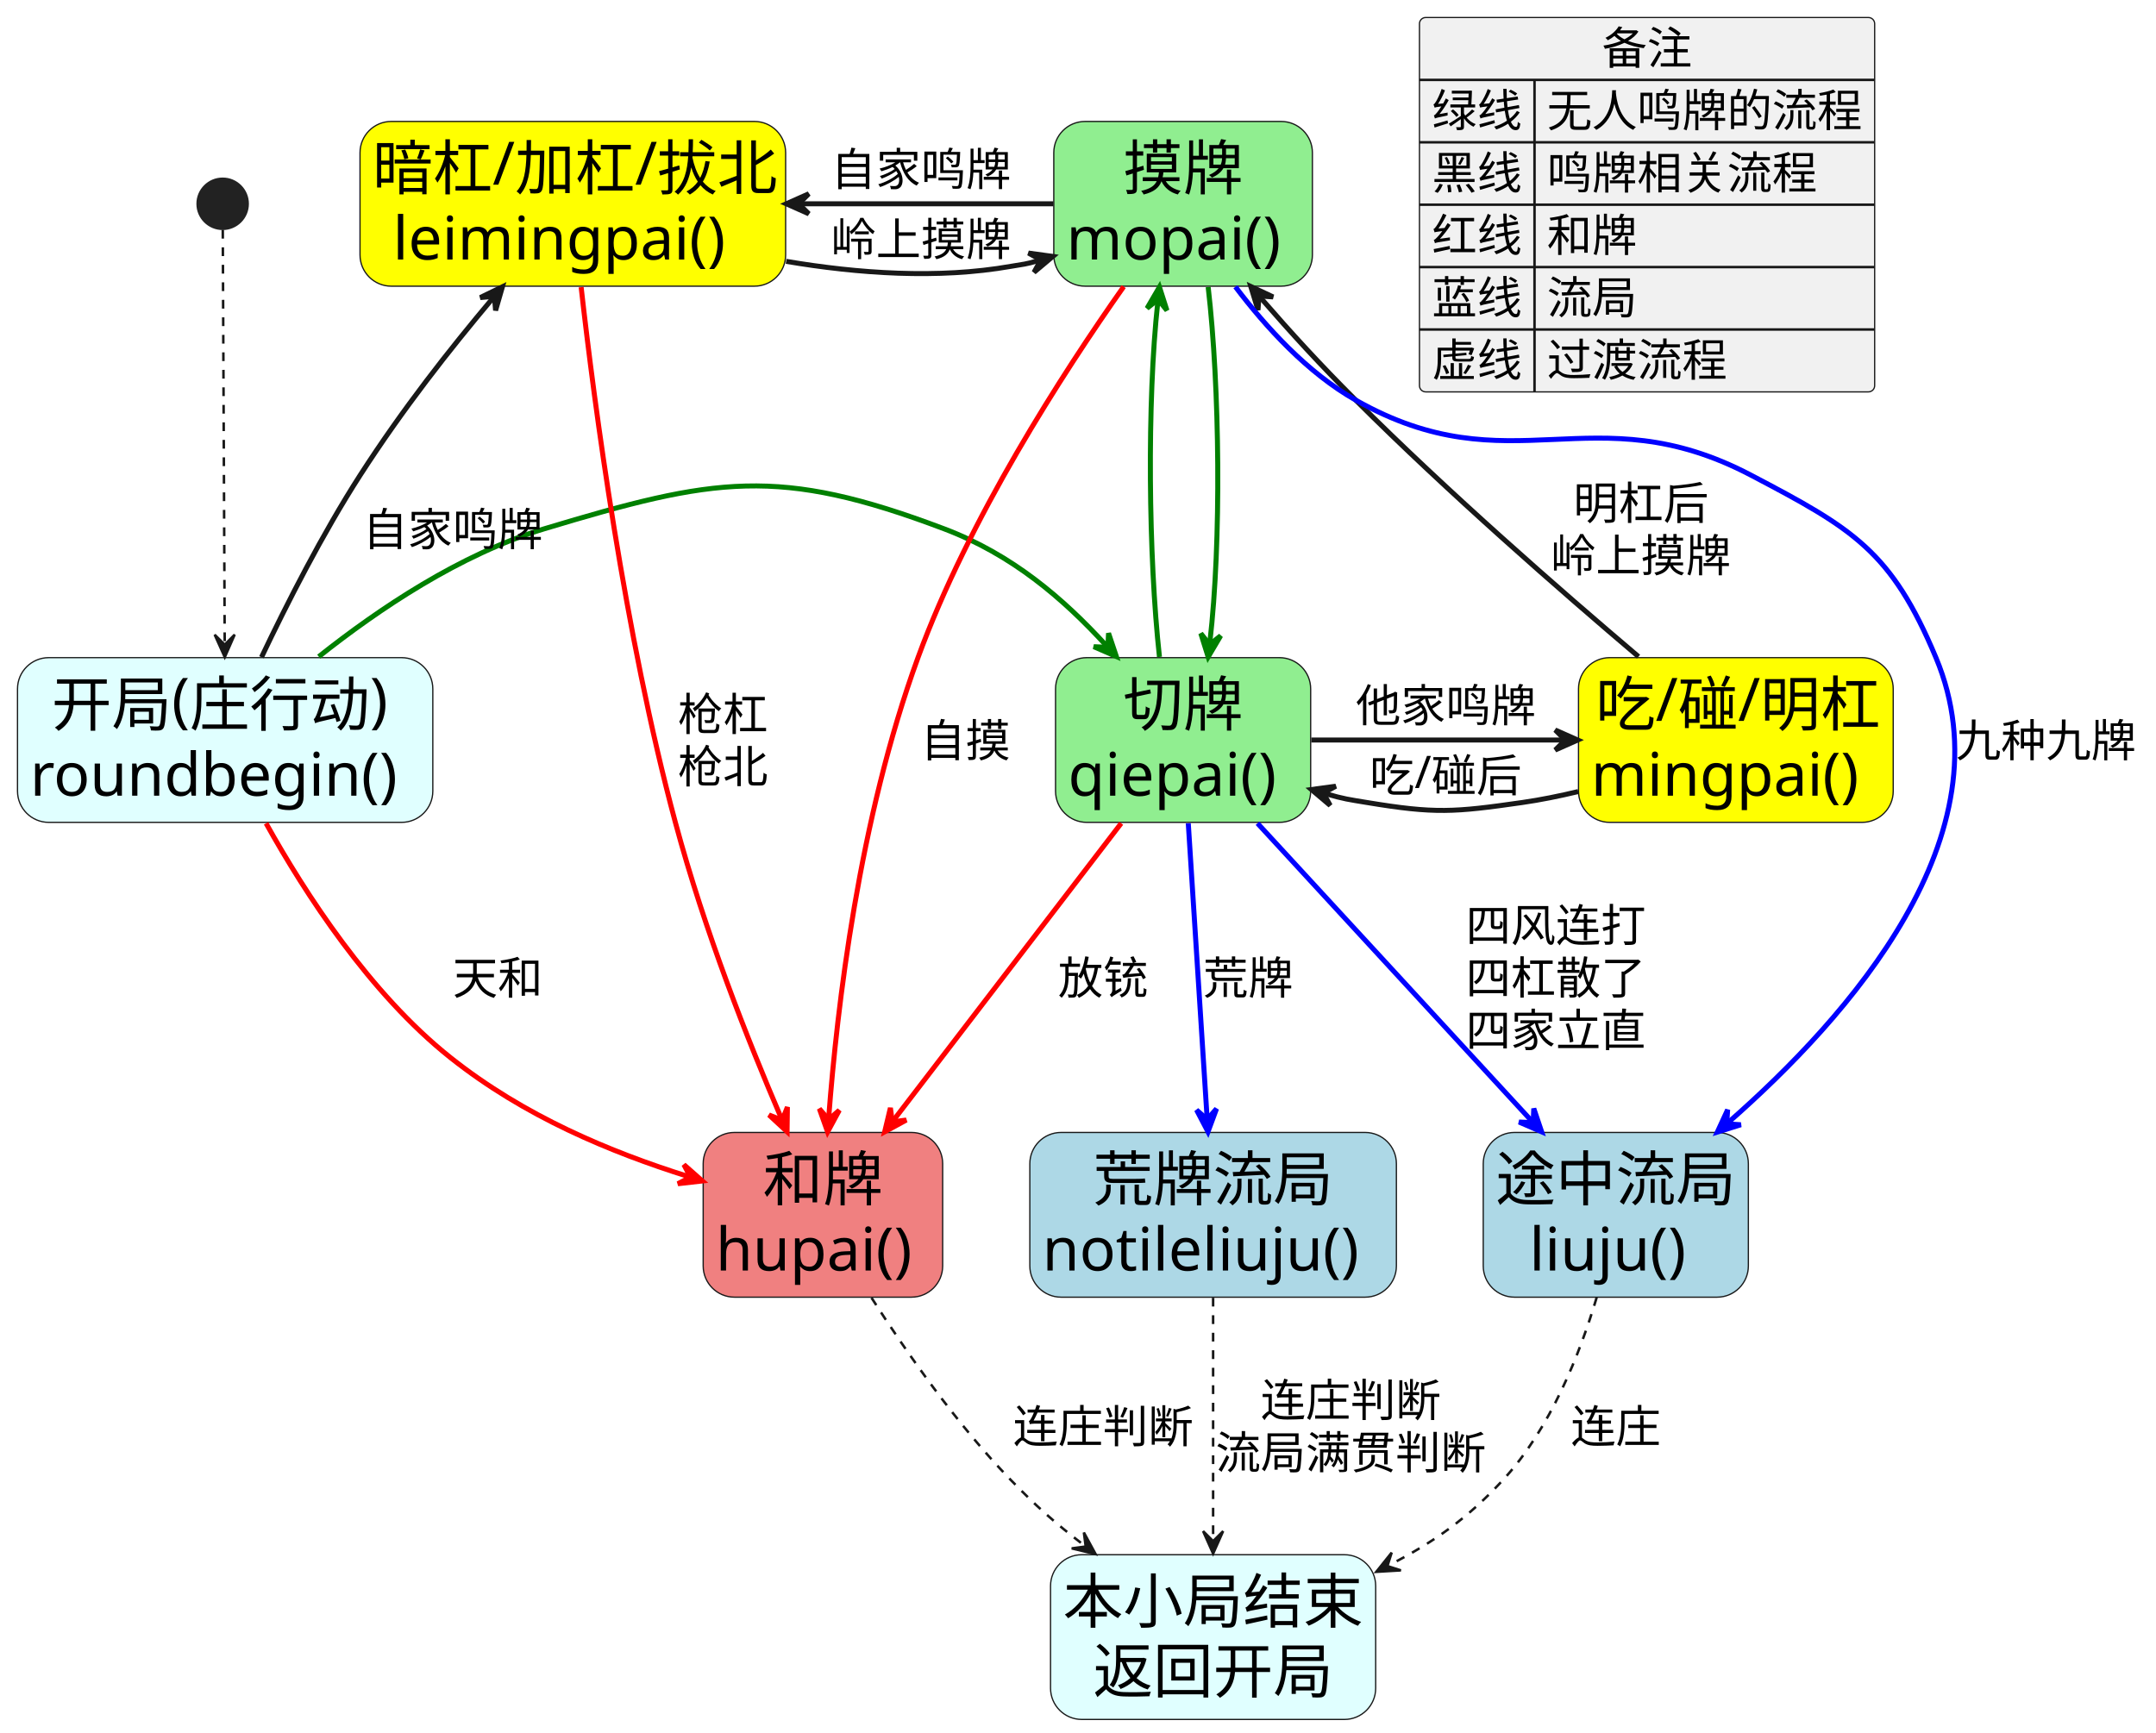
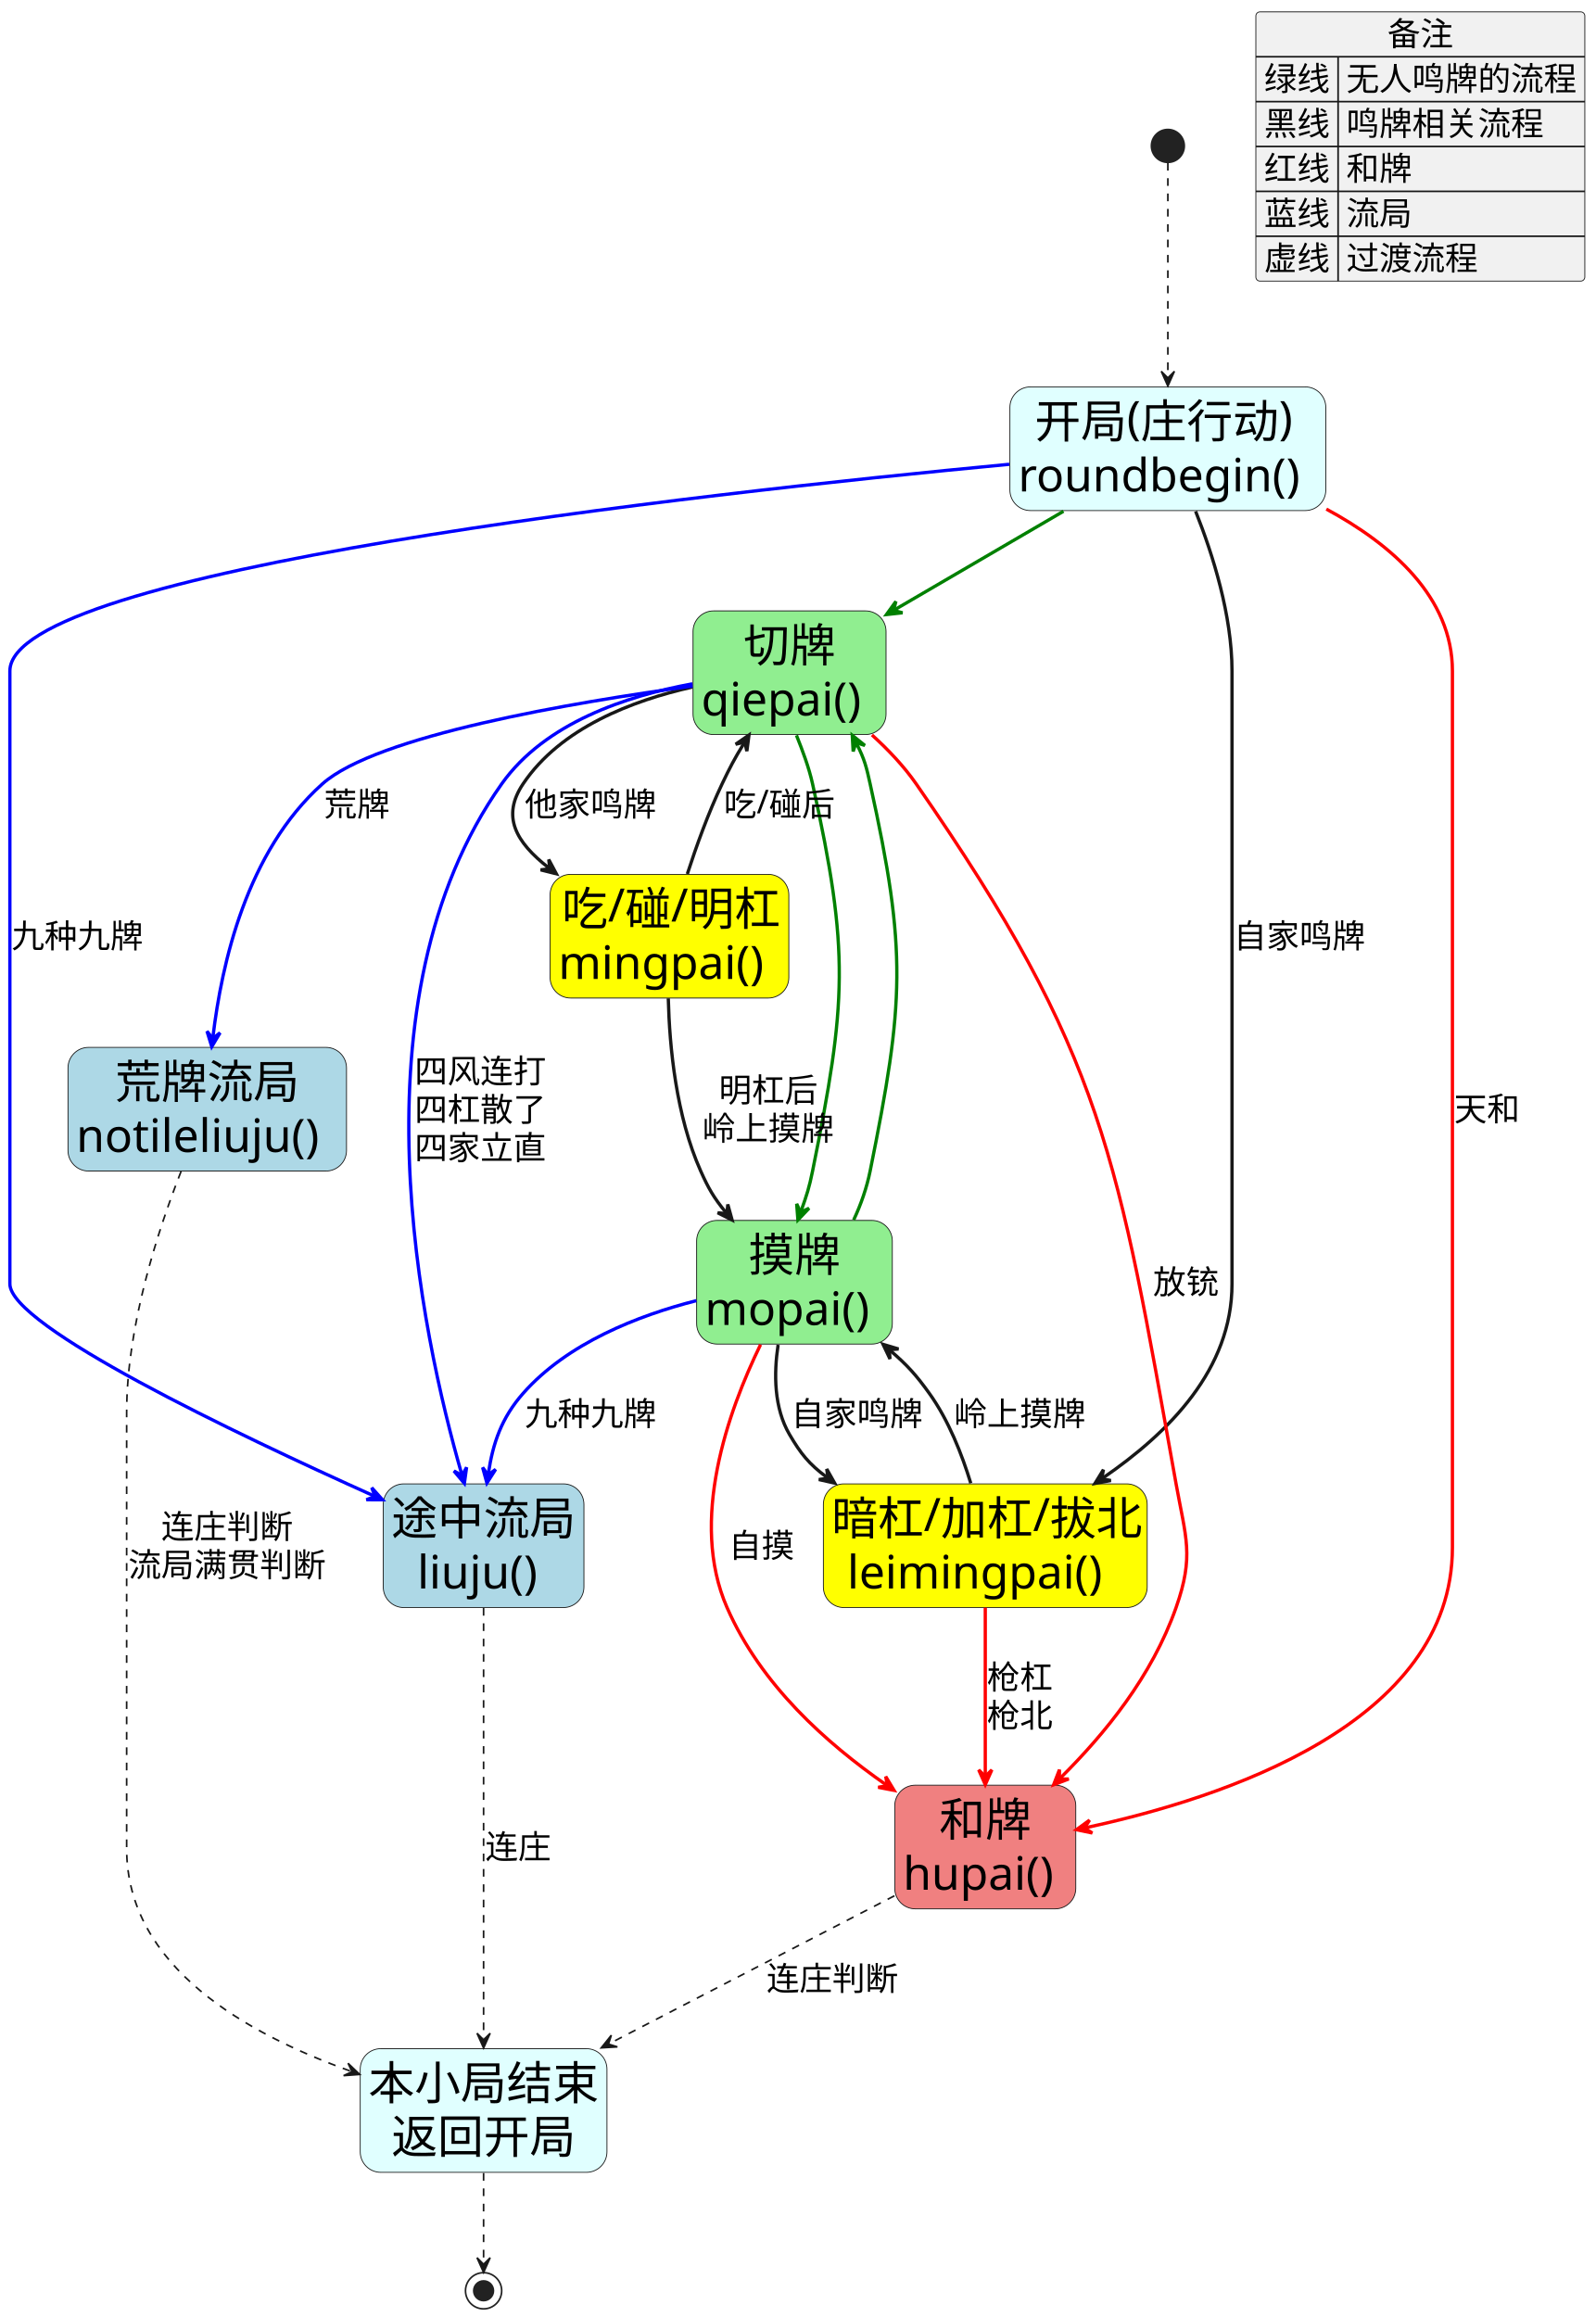
- <svg xmlns="http://www.w3.org/2000/svg" contentStyleType="text/css" data-diagram-type="STATE" height="1386px" preserveAspectRatio="none" style="width:1724px;height:1386px;background:#FFFFFF;" version="1.1" viewBox="0 0 1724 1386" width="1724px" zoomAndPan="magnify">
+ <svg xmlns="http://www.w3.org/2000/svg" contentStyleType="text/css" data-diagram-type="STATE" height="2113.5px" preserveAspectRatio="none" style="width:1455px;height:2113px;background:#FFFFFF;" version="1.1" viewBox="0 0 1455 2113" width="1455px" zoomAndPan="magnify">
  <defs />
  <g>
-     <rect fill="#E0FFFF" height="131.75" rx="25" ry="25" style="stroke:#181818;stroke-width:1;" width="332.094" x="14" y="526" />
-     <text fill="#000000" font-family="微软雅黑" font-size="48" lengthAdjust="spacing" textLength="277.452" x="41.321" y="580.555">开局(庄行动)</text>
-     <text fill="#000000" font-family="微软雅黑" font-size="48" lengthAdjust="spacing" textLength="312.094" x="24" y="636.43">roundbegin()</text>
-     <rect fill="#90EE90" height="131.75" rx="25" ry="25" style="stroke:#181818;stroke-width:1;" width="204.008" x="844.04" y="526" />
-     <text fill="#000000" font-family="微软雅黑" font-size="48" lengthAdjust="spacing" textLength="96" x="898.044" y="580.555">切牌</text>
-     <text fill="#000000" font-family="微软雅黑" font-size="48" lengthAdjust="spacing" textLength="184.008" x="854.04" y="636.43">qiepai()</text>
-     <rect fill="#90EE90" height="131.75" rx="25" ry="25" style="stroke:#181818;stroke-width:1;" width="206.797" x="842.64" y="97.14" />
-     <text fill="#000000" font-family="微软雅黑" font-size="48" lengthAdjust="spacing" textLength="96" x="898.039" y="151.695">摸牌</text>
-     <text fill="#000000" font-family="微软雅黑" font-size="48" lengthAdjust="spacing" textLength="186.797" x="852.64" y="207.57">mopai()</text>
-     <rect fill="#FFFF00" height="131.75" rx="25" ry="25" style="stroke:#181818;stroke-width:1;" width="251.656" x="1262.22" y="526" />
-     <text fill="#000000" font-family="微软雅黑" font-size="48" lengthAdjust="spacing" textLength="224.343" x="1275.877" y="580.555">吃/碰/明杠</text>
-     <text fill="#000000" font-family="微软雅黑" font-size="48" lengthAdjust="spacing" textLength="231.656" x="1272.22" y="636.43">mingpai()</text>
-     <rect fill="#FFFF00" height="131.75" rx="25" ry="25" style="stroke:#181818;stroke-width:1;" width="340.343" x="287.88" y="97.14" />
-     <text fill="#000000" font-family="微软雅黑" font-size="48" lengthAdjust="spacing" textLength="320.343" x="297.88" y="151.695">暗杠/加杠/拔北</text>
-     <text fill="#000000" font-family="微软雅黑" font-size="48" lengthAdjust="spacing" textLength="287.859" x="314.122" y="207.57">leimingpai()</text>
-     <rect fill="#F08080" height="131.75" rx="25" ry="25" style="stroke:#181818;stroke-width:1;" width="191.516" x="562.28" y="905.76" />
-     <text fill="#000000" font-family="微软雅黑" font-size="48" lengthAdjust="spacing" textLength="96" x="610.038" y="960.315">和牌</text>
-     <text fill="#000000" font-family="微软雅黑" font-size="48" lengthAdjust="spacing" textLength="171.516" x="572.28" y="1016.19">hupai()</text>
-     <rect fill="#ADD8E6" height="131.75" rx="25" ry="25" style="stroke:#181818;stroke-width:1;" width="293.117" x="823.48" y="905.76" />
-     <text fill="#000000" font-family="微软雅黑" font-size="48" lengthAdjust="spacing" textLength="191.999" x="874.039" y="960.315">荒牌流局</text>
-     <text fill="#000000" font-family="微软雅黑" font-size="48" lengthAdjust="spacing" textLength="273.117" x="833.48" y="1016.19">notileliuju()</text>
-     <rect fill="#ADD8E6" height="131.75" rx="25" ry="25" style="stroke:#181818;stroke-width:1;" width="211.999" x="1186.04" y="905.76" />
-     <text fill="#000000" font-family="微软雅黑" font-size="48" lengthAdjust="spacing" textLength="191.999" x="1196.04" y="960.315">途中流局</text>
-     <text fill="#000000" font-family="微软雅黑" font-size="48" lengthAdjust="spacing" textLength="138.305" x="1222.887" y="1016.19">liuju()</text>
-     <rect fill="#E0FFFF" height="131.75" rx="25" ry="25" style="stroke:#181818;stroke-width:1;" width="259.999" x="840.04" y="1243.5" />
-     <text fill="#000000" font-family="微软雅黑" font-size="48" lengthAdjust="spacing" textLength="239.999" x="850.04" y="1298.055">本小局结束</text>
-     <text fill="#000000" font-family="微软雅黑" font-size="48" lengthAdjust="spacing" textLength="191.999" x="874.04" y="1353.93">返回开局</text>
-     <g class="entity" data-entity="备注" data-source-line="53" data-uid="ent0011" id="entity_备注">
-       <rect fill="#F1F1F1" height="299.438" rx="5" ry="5" style="stroke:#181818;stroke-width:1;" width="363.998" x="1135.04" y="14" />
-       <text fill="#000000" font-family="微软雅黑" font-size="36" lengthAdjust="spacing" textLength="72" x="1281.039" y="51.416">备注</text>
-       <line style="stroke:#181818;stroke-width:2;" x1="1227.04" x2="1227.04" y1="63.906" y2="313.438" />
-       <line style="stroke:#181818;stroke-width:2;" x1="1135.04" x2="1499.038" y1="63.906" y2="63.906" />
-       <text fill="#000000" font-family="微软雅黑" font-size="36" lengthAdjust="spacing" textLength="72" x="1145.04" y="101.322">绿线</text>
-       <text fill="#000000" font-family="微软雅黑" font-size="36" lengthAdjust="spacing" textLength="251.999" x="1237.04" y="101.322">无人鸣牌的流程</text>
-       <line style="stroke:#181818;stroke-width:2;" x1="1135.04" x2="1499.038" y1="113.812" y2="113.812" />
-       <text fill="#000000" font-family="微软雅黑" font-size="36" lengthAdjust="spacing" textLength="72" x="1145.04" y="151.228">黑线</text>
-       <text fill="#000000" font-family="微软雅黑" font-size="36" lengthAdjust="spacing" textLength="215.999" x="1237.04" y="151.228">鸣牌相关流程</text>
-       <line style="stroke:#181818;stroke-width:2;" x1="1135.04" x2="1499.038" y1="163.719" y2="163.719" />
-       <text fill="#000000" font-family="微软雅黑" font-size="36" lengthAdjust="spacing" textLength="72" x="1145.04" y="201.135">红线</text>
-       <text fill="#000000" font-family="微软雅黑" font-size="36" lengthAdjust="spacing" textLength="72" x="1237.04" y="201.135">和牌</text>
-       <line style="stroke:#181818;stroke-width:2;" x1="1135.04" x2="1499.038" y1="213.625" y2="213.625" />
-       <text fill="#000000" font-family="微软雅黑" font-size="36" lengthAdjust="spacing" textLength="72" x="1145.04" y="251.041">蓝线</text>
-       <text fill="#000000" font-family="微软雅黑" font-size="36" lengthAdjust="spacing" textLength="72" x="1237.04" y="251.041">流局</text>
-       <line style="stroke:#181818;stroke-width:2;" x1="1135.04" x2="1499.038" y1="263.531" y2="263.531" />
-       <text fill="#000000" font-family="微软雅黑" font-size="36" lengthAdjust="spacing" textLength="72" x="1145.04" y="300.947">虚线</text>
-       <text fill="#000000" font-family="微软雅黑" font-size="36" lengthAdjust="spacing" textLength="143.999" x="1237.04" y="300.947">过渡流程</text>
+     <rect fill="#E0FFFF" height="112.781" rx="18.75" ry="18.75" style="stroke:#181818;stroke-width:0.75;" width="288.082" x="920.955" y="352.825" />
+     <text fill="#000000" font-family="微软雅黑" font-size="42" lengthAdjust="spacing" textLength="242.772" x="943.61" y="399.31">开局(庄行动)</text>
+     <text fill="#000000" font-family="微软雅黑" font-size="42" lengthAdjust="spacing" textLength="273.082" x="928.455" y="448.201">roundbegin()</text>
+     <rect fill="#90EE90" height="112.781" rx="18.75" ry="18.75" style="stroke:#181818;stroke-width:0.75;" width="176.007" x="631.995" y="557.11" />
+     <text fill="#000000" font-family="微软雅黑" font-size="42" lengthAdjust="spacing" textLength="84" x="677.998" y="603.596">切牌</text>
+     <text fill="#000000" font-family="微软雅黑" font-size="42" lengthAdjust="spacing" textLength="161.007" x="639.495" y="652.486">qiepai()</text>
+     <rect fill="#90EE90" height="112.781" rx="18.75" ry="18.75" style="stroke:#181818;stroke-width:0.75;" width="178.447" x="635.28" y="1112.95" />
+     <text fill="#000000" font-family="微软雅黑" font-size="42" lengthAdjust="spacing" textLength="84" x="682.503" y="1159.436">摸牌</text>
+     <text fill="#000000" font-family="微软雅黑" font-size="42" lengthAdjust="spacing" textLength="163.447" x="642.78" y="1208.326">mopai()</text>
+     <rect fill="#FFFF00" height="112.781" rx="18.75" ry="18.75" style="stroke:#181818;stroke-width:0.75;" width="217.699" x="501.645" y="797.38" />
+     <text fill="#000000" font-family="微软雅黑" font-size="42" lengthAdjust="spacing" textLength="196.302" x="512.344" y="843.865">吃/碰/明杠</text>
+     <text fill="#000000" font-family="微软雅黑" font-size="42" lengthAdjust="spacing" textLength="202.699" x="509.145" y="892.756">mingpai()</text>
+     <rect fill="#FFFF00" height="112.781" rx="18.75" ry="18.75" style="stroke:#181818;stroke-width:0.75;" width="295.302" x="750.855" y="1353.235" />
+     <text fill="#000000" font-family="微软雅黑" font-size="42" lengthAdjust="spacing" textLength="280.302" x="758.355" y="1399.72">暗杠/加杠/拔北</text>
+     <text fill="#000000" font-family="微软雅黑" font-size="42" lengthAdjust="spacing" textLength="251.877" x="772.567" y="1448.611">leimingpai()</text>
+     <rect fill="#F08080" height="112.781" rx="18.75" ry="18.75" style="stroke:#181818;stroke-width:0.75;" width="165.076" x="815.955" y="1628.005" />
+     <text fill="#000000" font-family="微软雅黑" font-size="42" lengthAdjust="spacing" textLength="84" x="856.493" y="1674.491">和牌</text>
+     <text fill="#000000" font-family="微软雅黑" font-size="42" lengthAdjust="spacing" textLength="150.076" x="823.455" y="1723.381">hupai()</text>
+     <rect fill="#ADD8E6" height="112.781" rx="18.75" ry="18.75" style="stroke:#181818;stroke-width:0.75;" width="253.977" x="62.01" y="955.165" />
+     <text fill="#000000" font-family="微软雅黑" font-size="42" lengthAdjust="spacing" textLength="168.001" x="104.998" y="1001.65">荒牌流局</text>
+     <text fill="#000000" font-family="微软雅黑" font-size="42" lengthAdjust="spacing" textLength="238.977" x="69.51" y="1050.541">notileliuju()</text>
+     <rect fill="#ADD8E6" height="112.781" rx="18.75" ry="18.75" style="stroke:#181818;stroke-width:0.75;" width="183.001" x="349.5" y="1353.235" />
+     <text fill="#000000" font-family="微软雅黑" font-size="42" lengthAdjust="spacing" textLength="168.001" x="357" y="1399.72">途中流局</text>
+     <text fill="#000000" font-family="微软雅黑" font-size="42" lengthAdjust="spacing" textLength="121.017" x="380.492" y="1448.611">liuju()</text>
+     <rect fill="#E0FFFF" height="112.781" rx="18.75" ry="18.75" style="stroke:#181818;stroke-width:0.75;" width="225.001" x="328.5" y="1868.29" />
+     <text fill="#000000" font-family="微软雅黑" font-size="42" lengthAdjust="spacing" textLength="210.001" x="336" y="1914.775">本小局结束</text>
+     <text fill="#000000" font-family="微软雅黑" font-size="42" lengthAdjust="spacing" textLength="168.001" x="357" y="1963.666">返回开局</text>
+     <g class="entity" data-entity="备注" data-source-line="55" data-uid="ent0011" id="entity_备注">
+       <rect fill="#F1F1F1" height="245.531" rx="3.75" ry="3.75" style="stroke:#181818;stroke-width:0.75;" width="300" x="1145.25" y="10.825" />
+       <text fill="#000000" font-family="微软雅黑" font-size="30" lengthAdjust="spacing" textLength="60" x="1265.25" y="41.672">备注</text>
+       <line style="stroke:#181818;stroke-width:1.5;" x1="1220.25" x2="1220.25" y1="51.747" y2="256.356" />
+       <line style="stroke:#181818;stroke-width:1.5;" x1="1145.25" x2="1445.25" y1="51.747" y2="51.747" />
+       <text fill="#000000" font-family="微软雅黑" font-size="30" lengthAdjust="spacing" textLength="60" x="1152.75" y="82.594">绿线</text>
+       <text fill="#000000" font-family="微软雅黑" font-size="30" lengthAdjust="spacing" textLength="210" x="1227.75" y="82.594">无人鸣牌的流程</text>
+       <line style="stroke:#181818;stroke-width:1.5;" x1="1145.25" x2="1445.25" y1="92.669" y2="92.669" />
+       <text fill="#000000" font-family="微软雅黑" font-size="30" lengthAdjust="spacing" textLength="60" x="1152.75" y="123.516">黑线</text>
+       <text fill="#000000" font-family="微软雅黑" font-size="30" lengthAdjust="spacing" textLength="180" x="1227.75" y="123.516">鸣牌相关流程</text>
+       <line style="stroke:#181818;stroke-width:1.5;" x1="1145.25" x2="1445.25" y1="133.591" y2="133.591" />
+       <text fill="#000000" font-family="微软雅黑" font-size="30" lengthAdjust="spacing" textLength="60" x="1152.75" y="164.438">红线</text>
+       <text fill="#000000" font-family="微软雅黑" font-size="30" lengthAdjust="spacing" textLength="60" x="1227.75" y="164.438">和牌</text>
+       <line style="stroke:#181818;stroke-width:1.5;" x1="1145.25" x2="1445.25" y1="174.513" y2="174.513" />
+       <text fill="#000000" font-family="微软雅黑" font-size="30" lengthAdjust="spacing" textLength="60" x="1152.75" y="205.359">蓝线</text>
+       <text fill="#000000" font-family="微软雅黑" font-size="30" lengthAdjust="spacing" textLength="60" x="1227.75" y="205.359">流局</text>
+       <line style="stroke:#181818;stroke-width:1.5;" x1="1145.25" x2="1445.25" y1="215.435" y2="215.435" />
+       <text fill="#000000" font-family="微软雅黑" font-size="30" lengthAdjust="spacing" textLength="60" x="1152.75" y="246.281">虚线</text>
+       <text fill="#000000" font-family="微软雅黑" font-size="30" lengthAdjust="spacing" textLength="120" x="1227.75" y="246.281">过渡流程</text>
    </g>
-     <ellipse cx="178.04" cy="163" fill="#222222" rx="20" ry="20" style="stroke:#222222;stroke-width:2;" />
+     <ellipse cx="1065" cy="133.075" fill="#222222" rx="15" ry="15" style="stroke:#222222;stroke-width:1.5;" />
+     <ellipse cx="441" cy="2089.075" fill="none" rx="16.5" ry="16.5" style="stroke:#222222;stroke-width:1.5;" />
+     <ellipse cx="441" cy="2089.075" fill="#222222" rx="9" ry="9" style="stroke:#222222;stroke-width:1.5;" />
    <g class="link" data-entity-1="*start*" data-entity-2="S1" data-source-line="20" data-uid="lnk3" id="link_*start*_S1">
-       <path d="M178.14,183.82 C178.42,242.92 179.224,414.84 179.684,513.62" fill="none" id="*start*-to-S1" style="stroke:#181818;stroke-width:2;stroke-dasharray:7.0,7.0;" />
-       <polygon fill="#181818" points="179.74,525.62,187.656,507.583,179.693,515.62,171.656,507.657,179.74,525.62" style="stroke:#181818;stroke-width:2;" />
+       <path d="M1065,148.495 C1065,185.455 1065,278.635 1065,343.12" fill="none" id="*start*-to-S1" style="stroke:#181818;stroke-width:1.5;stroke-dasharray:7.0,7.0;" />
+       <polygon fill="#181818" points="1065,352.12,1071,338.62,1065,344.62,1059,338.62,1065,352.12" style="stroke:#181818;stroke-width:1.5;" />
    </g>
    <g class="link" data-entity-1="S1" data-entity-2="S2" data-source-line="23" data-uid="lnk4" id="link_S1_S2">
-       <path d="M254.88,525.2 C302.74,487.16 368.18,443.14 435.04,423 C571.22,382 622.04,372.64 755.04,423 C809.28,443.54 849.912,478.433 884.572,516.253" fill="none" id="S1-to-S2" style="stroke:#008000;stroke-width:4;" />
-       <polygon fill="#008000" points="892.68,525.1,886.416,506.425,885.924,517.728,874.621,517.235,892.68,525.1" style="stroke:#008000;stroke-width:4;" />
+       <path d="M969.81,466.255 C919.35,495.685 865.534,527.09 816.139,555.905" fill="none" id="S1-to-S2" style="stroke:#008000;stroke-width:3;" />
+       <polygon fill="#008000" points="808.365,560.44,823.049,558.82,814.843,556.661,817.003,548.455,808.365,560.44" style="stroke:#008000;stroke-width:3;" />
    </g>
-     <g class="link" data-entity-1="S3" data-entity-2="S2" data-source-line="24" data-uid="lnk6" id="link_S3_S2">
-       <path d="M925.815,241.469 C917.055,321.549 918.36,445.4 927.14,525.44" fill="none" id="S3-backto-S2" style="stroke:#008000;stroke-width:4;" />
-       <polygon fill="#008000" points="927.12,229.54,917.21,246.563,926.033,239.481,933.115,248.303,927.12,229.54" style="stroke:#008000;stroke-width:4;" />
+     <g class="link" data-entity-1="S2" data-entity-2="S3" data-source-line="24" data-uid="lnk5" id="link_S2_S3">
+       <path d="M726.3,670.54 C731.91,684.595 737.7,699.94 741,714.88 C774.915,868.09 772.02,914.125 741,1067.95 C737.985,1082.89 735.687,1089.889 730.647,1104.079" fill="none" id="S2-to-S3" style="stroke:#008000;stroke-width:3;" />
+       <polygon fill="#008000" points="727.635,1112.56,737.807,1101.847,730.145,1105.493,726.499,1097.831,727.635,1112.56" style="stroke:#008000;stroke-width:3;" />
    </g>
-     <g class="link" data-entity-1="S3" data-entity-2="S2" data-source-line="25" data-uid="lnk7" id="link_S3_S2">
-       <path d="M966.08,229.54 C975.38,309.62 976.742,433.48 967.462,513.52" fill="none" id="S3-to-S2" style="stroke:#008000;stroke-width:4;" />
-       <polygon fill="#008000" points="966.08,525.44,976.1,508.481,967.232,515.506,960.206,506.638,966.08,525.44" style="stroke:#008000;stroke-width:4;" />
+     <g class="link" data-entity-1="S3" data-entity-2="S2" data-source-line="25" data-uid="lnk6" id="link_S3_S2">
+       <path d="M778.47,1112.56 C785.175,1098.37 790.485,1082.89 793.5,1067.95 C824.52,914.125 827.415,868.09 793.5,714.88 C790.2,699.94 788.52,692.602 781.305,678.547" fill="none" id="S3-to-S2" style="stroke:#008000;stroke-width:3;" />
+       <polygon fill="#008000" points="777.195,670.54,778.022,685.29,780.62,677.212,788.698,679.81,777.195,670.54" style="stroke:#008000;stroke-width:3;" />
    </g>
-     <g class="link" data-entity-1="S5" data-entity-2="S1" data-source-line="28" data-uid="lnk9" id="link_S5_S1">
-       <path d="M394.034,238.542 C359.134,280.022 322.32,326.8 288.04,380 C257.88,426.86 229.28,483.16 209.1,525.66" fill="none" id="S5-backto-S1" style="stroke:#181818;stroke-width:4;" />
-       <polygon fill="#181818" points="401.76,229.36,384.05,237.983,395.322,237.012,396.293,248.284,401.76,229.36" style="stroke:#181818;stroke-width:4;" />
-       <text fill="#000000" font-family="微软雅黑" font-size="36" lengthAdjust="spacing" textLength="143.999" x="290.04" y="436.416">自家鸣牌</text>
+     <g class="link" data-entity-1="S1" data-entity-2="S5" data-source-line="28" data-uid="lnk7" id="link_S1_S5">
+       <path d="M1090.32,466.285 C1106.13,506.02 1123.5,561.235 1123.5,611.995 C1123.5,611.995 1123.5,611.995 1123.5,1170.835 C1123.5,1248.895 1066.013,1306.469 1005.923,1347.749" fill="none" id="S1-to-S5" style="stroke:#181818;stroke-width:3;" />
+       <polygon fill="#181818" points="998.505,1352.845,1013.03,1350.147,1004.687,1348.599,1006.235,1340.256,998.505,1352.845" style="stroke:#181818;stroke-width:3;" />
+       <text fill="#000000" font-family="微软雅黑" font-size="30" lengthAdjust="spacing" textLength="120" x="1125" y="864.377">自家鸣牌</text>
    </g>
-     <g class="link" data-entity-1="S2" data-entity-2="S4" data-source-line="30" data-uid="lnk10" id="link_S2_S4">
-       <path d="M1048.56,591.88 C1112.06,591.88 1182.1,591.88 1249.6,591.88" fill="none" id="S2-to-S4" style="stroke:#181818;stroke-width:4;" />
-       <polygon fill="#181818" points="1261.6,591.88,1243.6,583.88,1251.6,591.88,1243.6,599.88,1261.6,591.88" style="stroke:#181818;stroke-width:4;" />
-       <text fill="#000000" font-family="微软雅黑" font-size="36" lengthAdjust="spacing" textLength="143.999" x="1084.14" y="577.296">他家鸣牌</text>
+     <g class="link" data-entity-1="S2" data-entity-2="S4" data-source-line="30" data-uid="lnk8" id="link_S2_S4">
+       <path d="M631.425,626.56 C576.975,638.755 511.275,663.73 477,714.88 C457.185,744.445 470.169,767.756 500.259,791.321" fill="none" id="S2-to-S4" style="stroke:#181818;stroke-width:3;" />
+       <polygon fill="#181818" points="507.345,796.87,500.416,783.823,501.44,792.246,493.017,793.27,507.345,796.87" style="stroke:#181818;stroke-width:3;" />
+       <text fill="#000000" font-family="微软雅黑" font-size="30" lengthAdjust="spacing" textLength="120" x="478.5" y="744.227">他家鸣牌</text>
    </g>
-     <g class="link" data-entity-1="S2" data-entity-2="S4" data-source-line="31" data-uid="lnk12" id="link_S2_S4">
-       <path d="M1060.14,634.841 C1074.88,639.141 1078.5,639.46 1093.14,641.88 C1147.5,650.88 1162.58,649.7 1217.14,641.88 C1231.82,639.78 1247.02,636.7 1262,633.1" fill="none" id="S2-backto-S4" style="stroke:#181818;stroke-width:4;" />
-       <polygon fill="#181818" points="1048.62,631.48,1063.659,644.201,1058.22,634.28,1068.14,628.841,1048.62,631.48" style="stroke:#181818;stroke-width:4;" />
-       <text fill="#000000" font-family="微软雅黑" font-size="36" lengthAdjust="spacing" textLength="120.128" x="1095.14" y="633.296">吃/碰后</text>
+     <g class="link" data-entity-1="S4" data-entity-2="S2" data-source-line="31" data-uid="lnk9" id="link_S4_S2">
+       <path d="M626.79,797.035 C635.07,771.52 646.02,741.13 658.5,714.88 C665.58,699.985 669.648,692.2 678.318,678.01" fill="none" id="S4-to-S2" style="stroke:#181818;stroke-width:3;" />
+       <polygon fill="#181818" points="683.01,670.33,670.851,678.722,679.1,676.73,681.091,684.978,683.01,670.33" style="stroke:#181818;stroke-width:3;" />
+       <text fill="#000000" font-family="微软雅黑" font-size="30" lengthAdjust="spacing" textLength="100.107" x="660" y="744.227">吃/碰后</text>
    </g>
-     <g class="link" data-entity-1="S3" data-entity-2="S4" data-source-line="32" data-uid="lnk14" id="link_S3_S4">
-       <path d="M1008.035,238.195 C1032.855,266.735 1055.24,291.24 1084.04,320 C1157.7,393.56 1247.4,471.96 1310.2,525.18" fill="none" id="S3-backto-S4" style="stroke:#181818;stroke-width:4;" />
-       <polygon fill="#181818" points="1000.16,229.14,1005.935,247.972,1006.722,236.686,1018.009,237.472,1000.16,229.14" style="stroke:#181818;stroke-width:4;" />
-       <text fill="#000000" font-family="微软雅黑" font-size="36" lengthAdjust="spacing" textLength="107.999" x="1258.04" y="415.416">明杠后</text>
-       <text fill="#000000" font-family="微软雅黑" font-size="36" lengthAdjust="spacing" textLength="143.999" x="1240.04" y="457.322">岭上摸牌</text>
+     <g class="link" data-entity-1="S4" data-entity-2="S3" data-source-line="32" data-uid="lnk10" id="link_S4_S3">
+       <path d="M609.435,910.465 C610.515,954.835 616.56,1017.79 639,1067.95 C646.08,1083.79 650.783,1092.071 661.928,1105.661" fill="none" id="S4-to-S3" style="stroke:#181818;stroke-width:3;" />
+       <polygon fill="#181818" points="667.635,1112.62,663.714,1098.377,662.879,1106.821,654.435,1105.986,667.635,1112.62" style="stroke:#181818;stroke-width:3;" />
+       <text fill="#000000" font-family="微软雅黑" font-size="30" lengthAdjust="spacing" textLength="90" x="655.5" y="1004.912">明杠后</text>
+       <text fill="#000000" font-family="微软雅黑" font-size="30" lengthAdjust="spacing" textLength="120" x="640.5" y="1039.834">岭上摸牌</text>
    </g>
-     <g class="link" data-entity-1="S5" data-entity-2="S3" data-source-line="34" data-uid="lnk16" id="link_S5_S3">
-       <path d="M640.72,163 C711.92,163 780.28,163 842.32,163" fill="none" id="S5-backto-S3" style="stroke:#181818;stroke-width:4;" />
-       <polygon fill="#181818" points="628.72,163,646.72,171,638.72,163,646.72,155,628.72,163" style="stroke:#181818;stroke-width:4;" />
-       <text fill="#000000" font-family="微软雅黑" font-size="36" lengthAdjust="spacing" textLength="143.999" x="664.44" y="148.416">自家鸣牌</text>
+     <g class="link" data-entity-1="S3" data-entity-2="S5" data-source-line="34" data-uid="lnk11" id="link_S3_S5">
+       <path d="M709.575,1226.395 C705.6,1252.855 705.75,1283.935 720,1308.235 C730.245,1325.695 737.544,1334.964 753.939,1347.159" fill="none" id="S3-to-S5" style="stroke:#181818;stroke-width:3;" />
+       <polygon fill="#181818" points="761.16,1352.53,753.909,1339.659,755.142,1348.054,746.747,1349.287,761.16,1352.53" style="stroke:#181818;stroke-width:3;" />
+       <text fill="#000000" font-family="微软雅黑" font-size="30" lengthAdjust="spacing" textLength="120" x="721.5" y="1300.082">自家鸣牌</text>
    </g>
-     <g class="link" data-entity-1="S5" data-entity-2="S3" data-source-line="35" data-uid="lnk17" id="link_S5_S3">
-       <path d="M628.6,209.02 C685.88,218.72 750.04,223.3 808.44,213 C819.44,211.08 819.21,211.647 830.37,208.427" fill="none" id="S5-to-S3" style="stroke:#181818;stroke-width:4;" />
-       <polygon fill="#181818" points="841.9,205.1,822.388,202.404,832.292,207.872,826.823,217.776,841.9,205.1" style="stroke:#181818;stroke-width:4;" />
-       <text fill="#000000" font-family="微软雅黑" font-size="36" lengthAdjust="spacing" textLength="143.999" x="664.44" y="204.416">岭上摸牌</text>
+     <g class="link" data-entity-1="S5" data-entity-2="S3" data-source-line="35" data-uid="lnk12" id="link_S5_S3">
+       <path d="M885.27,1352.665 C877.2,1326.22 864.99,1295.125 847.5,1270.735 C835.8,1254.415 827.601,1245.14 812.091,1231.835" fill="none" id="S5-to-S3" style="stroke:#181818;stroke-width:3;" />
+       <polygon fill="#181818" points="805.26,1225.975,811.6,1239.319,810.952,1230.858,819.413,1230.211,805.26,1225.975" style="stroke:#181818;stroke-width:3;" />
+       <text fill="#000000" font-family="微软雅黑" font-size="30" lengthAdjust="spacing" textLength="120" x="870" y="1300.082">岭上摸牌</text>
    </g>
-     <g class="link" data-entity-1="S1" data-entity-2="S6" data-source-line="38" data-uid="lnk18" id="link_S1_S6">
-       <path d="M212.76,658.52 C243.98,714.58 295.7,794.56 360.04,845.76 C419.46,893.04 488.015,921.351 550.176,940.951" fill="none" id="S1-to-S6" style="stroke:#FF0000;stroke-width:4;" />
-       <polygon fill="#FF0000" points="561.62,944.56,546.859,931.517,552.083,941.553,542.047,946.777,561.62,944.56" style="stroke:#FF0000;stroke-width:4;" />
-       <text fill="#000000" font-family="微软雅黑" font-size="36" lengthAdjust="spacing" textLength="72" x="362.04" y="795.176">天和</text>
+     <g class="link" data-entity-1="S1" data-entity-2="S6" data-source-line="38" data-uid="lnk13" id="link_S1_S6">
+       <path d="M1209.54,464.275 C1269.135,496.495 1324.5,544.57 1324.5,611.995 C1324.5,611.995 1324.5,611.995 1324.5,1411.12 C1324.5,1572.1 1114.419,1640.048 990.444,1666.703" fill="none" id="S1-to-S6" style="stroke:#FF0000;stroke-width:3;" />
+       <polygon fill="#FF0000" points="981.645,1668.595,996.105,1671.623,988.977,1667.019,993.582,1659.892,981.645,1668.595" style="stroke:#FF0000;stroke-width:3;" />
+       <text fill="#000000" font-family="微软雅黑" font-size="30" lengthAdjust="spacing" textLength="60" x="1326" y="1022.162">天和</text>
    </g>
-     <g class="link" data-entity-1="S2" data-entity-2="S6" data-source-line="39" data-uid="lnk19" id="link_S2_S6">
-       <path d="M896.54,658.48 C843.62,727.52 767.539,826.775 714.699,895.735" fill="none" id="S2-to-S6" style="stroke:#FF0000;stroke-width:4;" />
-       <polygon fill="#FF0000" points="707.4,905.26,724.698,895.838,713.482,897.322,711.998,886.106,707.4,905.26" style="stroke:#FF0000;stroke-width:4;" />
-       <text fill="#000000" font-family="微软雅黑" font-size="36" lengthAdjust="spacing" textLength="72" x="846.04" y="795.176">放铳</text>
+     <g class="link" data-entity-1="S2" data-entity-2="S6" data-source-line="39" data-uid="lnk14" id="link_S2_S6">
+       <path d="M795.165,670.24 C809.94,683.62 824.31,698.77 835.5,714.88 C1008.03,963.52 1018.995,1055.365 1072.5,1353.235 C1081.365,1402.57 1089.12,1418.725 1072.5,1466.005 C1050.33,1529.095 1007.598,1581.051 967.188,1621.281" fill="none" id="S2-to-S6" style="stroke:#FF0000;stroke-width:3;" />
+       <polygon fill="#FF0000" points="960.81,1627.63,974.61,1622.358,966.125,1622.339,966.144,1613.853,960.81,1627.63" style="stroke:#FF0000;stroke-width:3;" />
+       <text fill="#000000" font-family="微软雅黑" font-size="30" lengthAdjust="spacing" textLength="60" x="1051.5" y="1179.932">放铳</text>
    </g>
-     <g class="link" data-entity-1="S3" data-entity-2="S6" data-source-line="40" data-uid="lnk20" id="link_S3_S6">
-       <path d="M898.54,229.26 C849.54,298.8 774.7,414.74 734.04,526 C686.72,655.56 669.436,805.375 662.696,893.375" fill="none" id="S3-to-S6" style="stroke:#FF0000;stroke-width:4;" />
-       <polygon fill="#FF0000" points="661.78,905.34,671.131,888.004,662.544,895.369,655.178,886.782,661.78,905.34" style="stroke:#FF0000;stroke-width:4;" />
-       <text fill="#000000" font-family="微软雅黑" font-size="36" lengthAdjust="spacing" textLength="72" x="736.04" y="605.296">自摸</text>
+     <g class="link" data-entity-1="S3" data-entity-2="S6" data-source-line="40" data-uid="lnk15" id="link_S3_S6">
+       <path d="M693.57,1226.23 C663.885,1287.16 628.32,1386.91 663,1466.005 C694.02,1536.775 753.407,1589.476 807.962,1627.591" fill="none" id="S3-to-S6" style="stroke:#FF0000;stroke-width:3;" />
+       <polygon fill="#FF0000" points="815.34,1632.745,807.71,1620.095,809.192,1628.45,800.837,1629.932,815.34,1632.745" style="stroke:#FF0000;stroke-width:3;" />
+       <text fill="#000000" font-family="微软雅黑" font-size="30" lengthAdjust="spacing" textLength="60" x="664.5" y="1420.217">自摸</text>
    </g>
-     <g class="link" data-entity-1="S5" data-entity-2="S6" data-source-line="41" data-uid="lnk21" id="link_S5_S6">
-       <path d="M464.7,229.66 C475.38,324.66 499.42,507.04 540.04,657.76 C563.7,745.52 597.997,831.909 624.637,894.129" fill="none" id="S5-to-S6" style="stroke:#FF0000;stroke-width:4;" />
-       <polygon fill="#FF0000" points="629.36,905.16,629.63,885.464,625.424,895.967,614.921,891.762,629.36,905.16" style="stroke:#FF0000;stroke-width:4;" />
-       <text fill="#000000" font-family="微软雅黑" font-size="36" lengthAdjust="spacing" textLength="72" x="542.04" y="584.296">枪杠</text>
-       <text fill="#000000" font-family="微软雅黑" font-size="36" lengthAdjust="spacing" textLength="72" x="542.04" y="626.202">枪北</text>
+     <g class="link" data-entity-1="S5" data-entity-2="S6" data-source-line="41" data-uid="lnk16" id="link_S5_S6">
+       <path d="M898.5,1466.125 C898.5,1513.12 898.5,1571.41 898.5,1618.525" fill="none" id="S5-to-S6" style="stroke:#FF0000;stroke-width:3;" />
+       <polygon fill="#FF0000" points="898.5,1627.525,904.5,1614.025,898.5,1620.025,892.5,1614.025,898.5,1627.525" style="stroke:#FF0000;stroke-width:3;" />
+       <text fill="#000000" font-family="微软雅黑" font-size="30" lengthAdjust="spacing" textLength="60" x="900" y="1540.352">枪杠</text>
+       <text fill="#000000" font-family="微软雅黑" font-size="30" lengthAdjust="spacing" textLength="60" x="900" y="1575.274">枪北</text>
    </g>
-     <g class="link" data-entity-1="S2" data-entity-2="S7" data-source-line="44" data-uid="lnk22" id="link_S2_S7">
-       <path d="M950.18,658.48 C954.58,727.52 960.776,824.324 965.176,893.284" fill="none" id="S2-to-S7" style="stroke:#0000FF;stroke-width:4;" />
-       <polygon fill="#0000FF" points="965.94,905.26,972.778,886.787,965.303,895.28,956.81,887.806,965.94,905.26" style="stroke:#0000FF;stroke-width:4;" />
-       <text fill="#000000" font-family="微软雅黑" font-size="36" lengthAdjust="spacing" textLength="72" x="962.04" y="795.176">荒牌</text>
+     <g class="link" data-entity-1="S2" data-entity-2="S7" data-source-line="44" data-uid="lnk17" id="link_S2_S7">
+       <path d="M631.56,625.675 C521.85,640.6 343.185,670.9 294,714.88 C224.67,776.89 202.192,878.819 194.182,945.614" fill="none" id="S2-to-S7" style="stroke:#0000FF;stroke-width:3;" />
+       <polygon fill="#0000FF" points="193.11,954.55,200.675,941.861,194.003,947.104,188.76,940.432,193.11,954.55" style="stroke:#0000FF;stroke-width:3;" />
+       <text fill="#000000" font-family="微软雅黑" font-size="30" lengthAdjust="spacing" textLength="60" x="295.5" y="744.227">荒牌</text>
    </g>
-     <g class="link" data-entity-1="S2" data-entity-2="S8" data-source-line="45" data-uid="lnk23" id="link_S2_S8">
-       <path d="M1005.52,658.48 C1069.1,727.52 1161.153,827.471 1224.633,896.431" fill="none" id="S2-to-S8" style="stroke:#0000FF;stroke-width:4;" />
-       <polygon fill="#0000FF" points="1232.76,905.26,1226.455,886.599,1225.987,897.903,1214.683,897.435,1232.76,905.26" style="stroke:#0000FF;stroke-width:4;" />
-       <text fill="#000000" font-family="微软雅黑" font-size="36" lengthAdjust="spacing" textLength="143.999" x="1172.04" y="753.176">四风连打</text>
-       <text fill="#000000" font-family="微软雅黑" font-size="36" lengthAdjust="spacing" textLength="143.999" x="1172.04" y="795.082">四杠散了</text>
-       <text fill="#000000" font-family="微软雅黑" font-size="36" lengthAdjust="spacing" textLength="143.999" x="1172.04" y="836.989">四家立直</text>
+     <g class="link" data-entity-1="S2" data-entity-2="S8" data-source-line="45" data-uid="lnk18" id="link_S2_S8">
+       <path d="M631.44,623.605 C571.74,634.51 496.92,659.155 457.5,714.88 C317.925,912.175 384.617,1217.701 420.977,1344.106" fill="none" id="S2-to-S8" style="stroke:#0000FF;stroke-width:3;" />
+       <polygon fill="#0000FF" points="423.465,1352.755,425.499,1338.123,421.392,1345.547,413.967,1341.44,423.465,1352.755" style="stroke:#0000FF;stroke-width:3;" />
+       <text fill="#000000" font-family="微软雅黑" font-size="30" lengthAdjust="spacing" textLength="120" x="378" y="987.662">四风连打</text>
+       <text fill="#000000" font-family="微软雅黑" font-size="30" lengthAdjust="spacing" textLength="120" x="378" y="1022.584">四杠散了</text>
+       <text fill="#000000" font-family="微软雅黑" font-size="30" lengthAdjust="spacing" textLength="120" x="378" y="1057.506">四家立直</text>
    </g>
-     <g class="link" data-entity-1="S3" data-entity-2="S8" data-source-line="46" data-uid="lnk24" id="link_S3_S8">
-       <path d="M987.86,229.36 C1012.12,261.52 1045.48,298.16 1084.04,320 C1208.42,390.48 1273.46,313.6 1400.04,380 C1481.86,422.94 1512.4,440.76 1548.04,526 C1607.58,668.34 1477.837,813.602 1382.237,897.543" fill="none" id="S3-to-S8" style="stroke:#0000FF;stroke-width:4;" />
-       <polygon fill="#0000FF" points="1373.22,905.46,1392.024,899.595,1380.735,898.862,1381.468,887.572,1373.22,905.46" style="stroke:#0000FF;stroke-width:4;" />
-       <text fill="#000000" font-family="微软雅黑" font-size="36" lengthAdjust="spacing" textLength="143.999" x="1564.04" y="605.296">九种九牌</text>
+     <g class="link" data-entity-1="S1" data-entity-2="S8" data-source-line="46" data-uid="lnk19" id="link_S1_S8">
+       <path d="M920.385,423.415 C631.17,450.79 9,520.315 9,611.995 C9,611.995 9,611.995 9,1170.835 C9,1209.295 213.776,1307.036 340.646,1364.051" fill="none" id="S1-to-S8" style="stroke:#0000FF;stroke-width:3;" />
+       <polygon fill="#0000FF" points="348.855,1367.74,339.001,1356.734,342.014,1364.666,334.082,1367.679,348.855,1367.74" style="stroke:#0000FF;stroke-width:3;" />
+       <text fill="#000000" font-family="微软雅黑" font-size="30" lengthAdjust="spacing" textLength="120" x="10.5" y="864.377">九种九牌</text>
    </g>
-     <g class="link" data-entity-1="S6" data-entity-2="S9" data-source-line="49" data-uid="lnk25" id="link_S6_S9">
-       <path d="M696.88,1038 C724.82,1081.58 765.06,1139.1 808.04,1183.5 C828.48,1204.62 843.188,1217.744 866.588,1235.744" fill="none" id="S6-to-S9" style="stroke:#181818;stroke-width:2;stroke-dasharray:7.0,7.0;" />
-       <polygon fill="#181818" points="876.1,1243.06,866.711,1225.744,868.174,1236.963,856.955,1238.426,876.1,1243.06" style="stroke:#181818;stroke-width:2;" />
-       <text fill="#000000" font-family="微软雅黑" font-size="36" lengthAdjust="spacing" textLength="143.999" x="810.04" y="1153.916">连庄判断</text>
+     <g class="link" data-entity-1="S3" data-entity-2="S8" data-source-line="47" data-uid="lnk20" id="link_S3_S8">
+       <path d="M634.995,1186.135 C581.955,1199.695 517.41,1224.82 477,1270.735 C457.29,1293.13 449.513,1316.151 445.373,1343.586" fill="none" id="S3-to-S8" style="stroke:#0000FF;stroke-width:3;" />
+       <polygon fill="#0000FF" points="444.03,1352.485,451.977,1340.032,445.149,1345.069,440.111,1338.241,444.03,1352.485" style="stroke:#0000FF;stroke-width:3;" />
+       <text fill="#000000" font-family="微软雅黑" font-size="30" lengthAdjust="spacing" textLength="120" x="478.5" y="1300.082">九种九牌</text>
    </g>
-     <g class="link" data-entity-1="S7" data-entity-2="S9" data-source-line="50" data-uid="lnk26" id="link_S7_S9">
-       <path d="M970.04,1037.98 C970.04,1096.9 970.04,1171.64 970.04,1230.66" fill="none" id="S7-to-S9" style="stroke:#181818;stroke-width:2;stroke-dasharray:7.0,7.0;" />
-       <polygon fill="#181818" points="970.04,1242.66,978.04,1224.66,970.04,1232.66,962.04,1224.66,970.04,1242.66" style="stroke:#181818;stroke-width:2;" />
-       <text fill="#000000" font-family="微软雅黑" font-size="36" lengthAdjust="spacing" textLength="143.999" x="1008.04" y="1132.916">连庄判断</text>
-       <text fill="#000000" font-family="微软雅黑" font-size="36" lengthAdjust="spacing" textLength="215.999" x="972.04" y="1174.822">流局满贯判断</text>
+     <g class="link" data-entity-1="S6" data-entity-2="S9" data-source-line="50" data-uid="lnk21" id="link_S6_S9">
+       <path d="M815.655,1728.88 C740.715,1767.73 637.929,1821.052 556.254,1863.412" fill="none" id="S6-to-S9" style="stroke:#181818;stroke-width:1.5;stroke-dasharray:7.0,7.0;" />
+       <polygon fill="#181818" points="548.265,1867.555,563.011,1866.666,554.923,1864.102,557.487,1856.014,548.265,1867.555" style="stroke:#181818;stroke-width:1.5;" />
+       <text fill="#000000" font-family="微软雅黑" font-size="30" lengthAdjust="spacing" textLength="120" x="699" y="1815.137">连庄判断</text>
    </g>
-     <g class="link" data-entity-1="S8" data-entity-2="S9" data-source-line="51" data-uid="lnk27" id="link_S8_S9">
-       <path d="M1276.76,1037.72 C1263.32,1082.84 1239.86,1142.34 1202.04,1183.5 C1174.1,1213.94 1147.577,1232.824 1111.177,1251.664" fill="none" id="S8-to-S9" style="stroke:#181818;stroke-width:2;stroke-dasharray:7.0,7.0;" />
-       <polygon fill="#181818" points="1100.52,1257.18,1120.183,1256.011,1109.401,1252.583,1112.828,1241.801,1100.52,1257.18" style="stroke:#181818;stroke-width:2;" />
-       <text fill="#000000" font-family="微软雅黑" font-size="36" lengthAdjust="spacing" textLength="72" x="1256.04" y="1153.916">连庄</text>
+     <g class="link" data-entity-1="S7" data-entity-2="S9" data-source-line="51" data-uid="lnk22" id="link_S7_S9">
+       <path d="M165.135,1068.235 C143.67,1122.94 115.5,1209.67 115.5,1287.985 C115.5,1287.985 115.5,1287.985 115.5,1685.905 C115.5,1793.95 225.591,1854.954 319.596,1888.764" fill="none" id="S7-to-S9" style="stroke:#181818;stroke-width:1.5;stroke-dasharray:7.0,7.0;" />
+       <polygon fill="#181818" points="328.065,1891.81,317.392,1881.595,321.008,1889.272,313.331,1892.887,328.065,1891.81" style="stroke:#181818;stroke-width:1.5;" />
+       <text fill="#000000" font-family="微软雅黑" font-size="30" lengthAdjust="spacing" textLength="120" x="147" y="1402.967">连庄判断</text>
+       <text fill="#000000" font-family="微软雅黑" font-size="30" lengthAdjust="spacing" textLength="180" x="117" y="1437.889">流局满贯判断</text>
+     </g>
+     <g class="link" data-entity-1="S8" data-entity-2="S9" data-source-line="52" data-uid="lnk23" id="link_S8_S9">
+       <path d="M441,1466.41 C441,1564.81 441,1760.23 441,1858.735" fill="none" id="S8-to-S9" style="stroke:#181818;stroke-width:1.5;stroke-dasharray:7.0,7.0;" />
+       <polygon fill="#181818" points="441,1867.735,447,1854.235,441,1860.235,435,1854.235,441,1867.735" style="stroke:#181818;stroke-width:1.5;" />
+       <text fill="#000000" font-family="微软雅黑" font-size="30" lengthAdjust="spacing" textLength="60" x="442.5" y="1695.002">连庄</text>
+     </g>
+     <g class="link" data-entity-1="S9" data-entity-2="*end*" data-source-line="53" data-uid="lnk25" id="link_S9_*end*">
+       <path d="M441,1981.72 C441,2013.82 441,2042.815 441,2063.425" fill="none" id="S9-to-*end*" style="stroke:#181818;stroke-width:1.5;stroke-dasharray:7.0,7.0;" />
+       <polygon fill="#181818" points="441,2072.425,447,2058.925,441,2064.925,435,2058.925,441,2072.425" style="stroke:#181818;stroke-width:1.5;" />
    </g>
  </g>
</svg>
